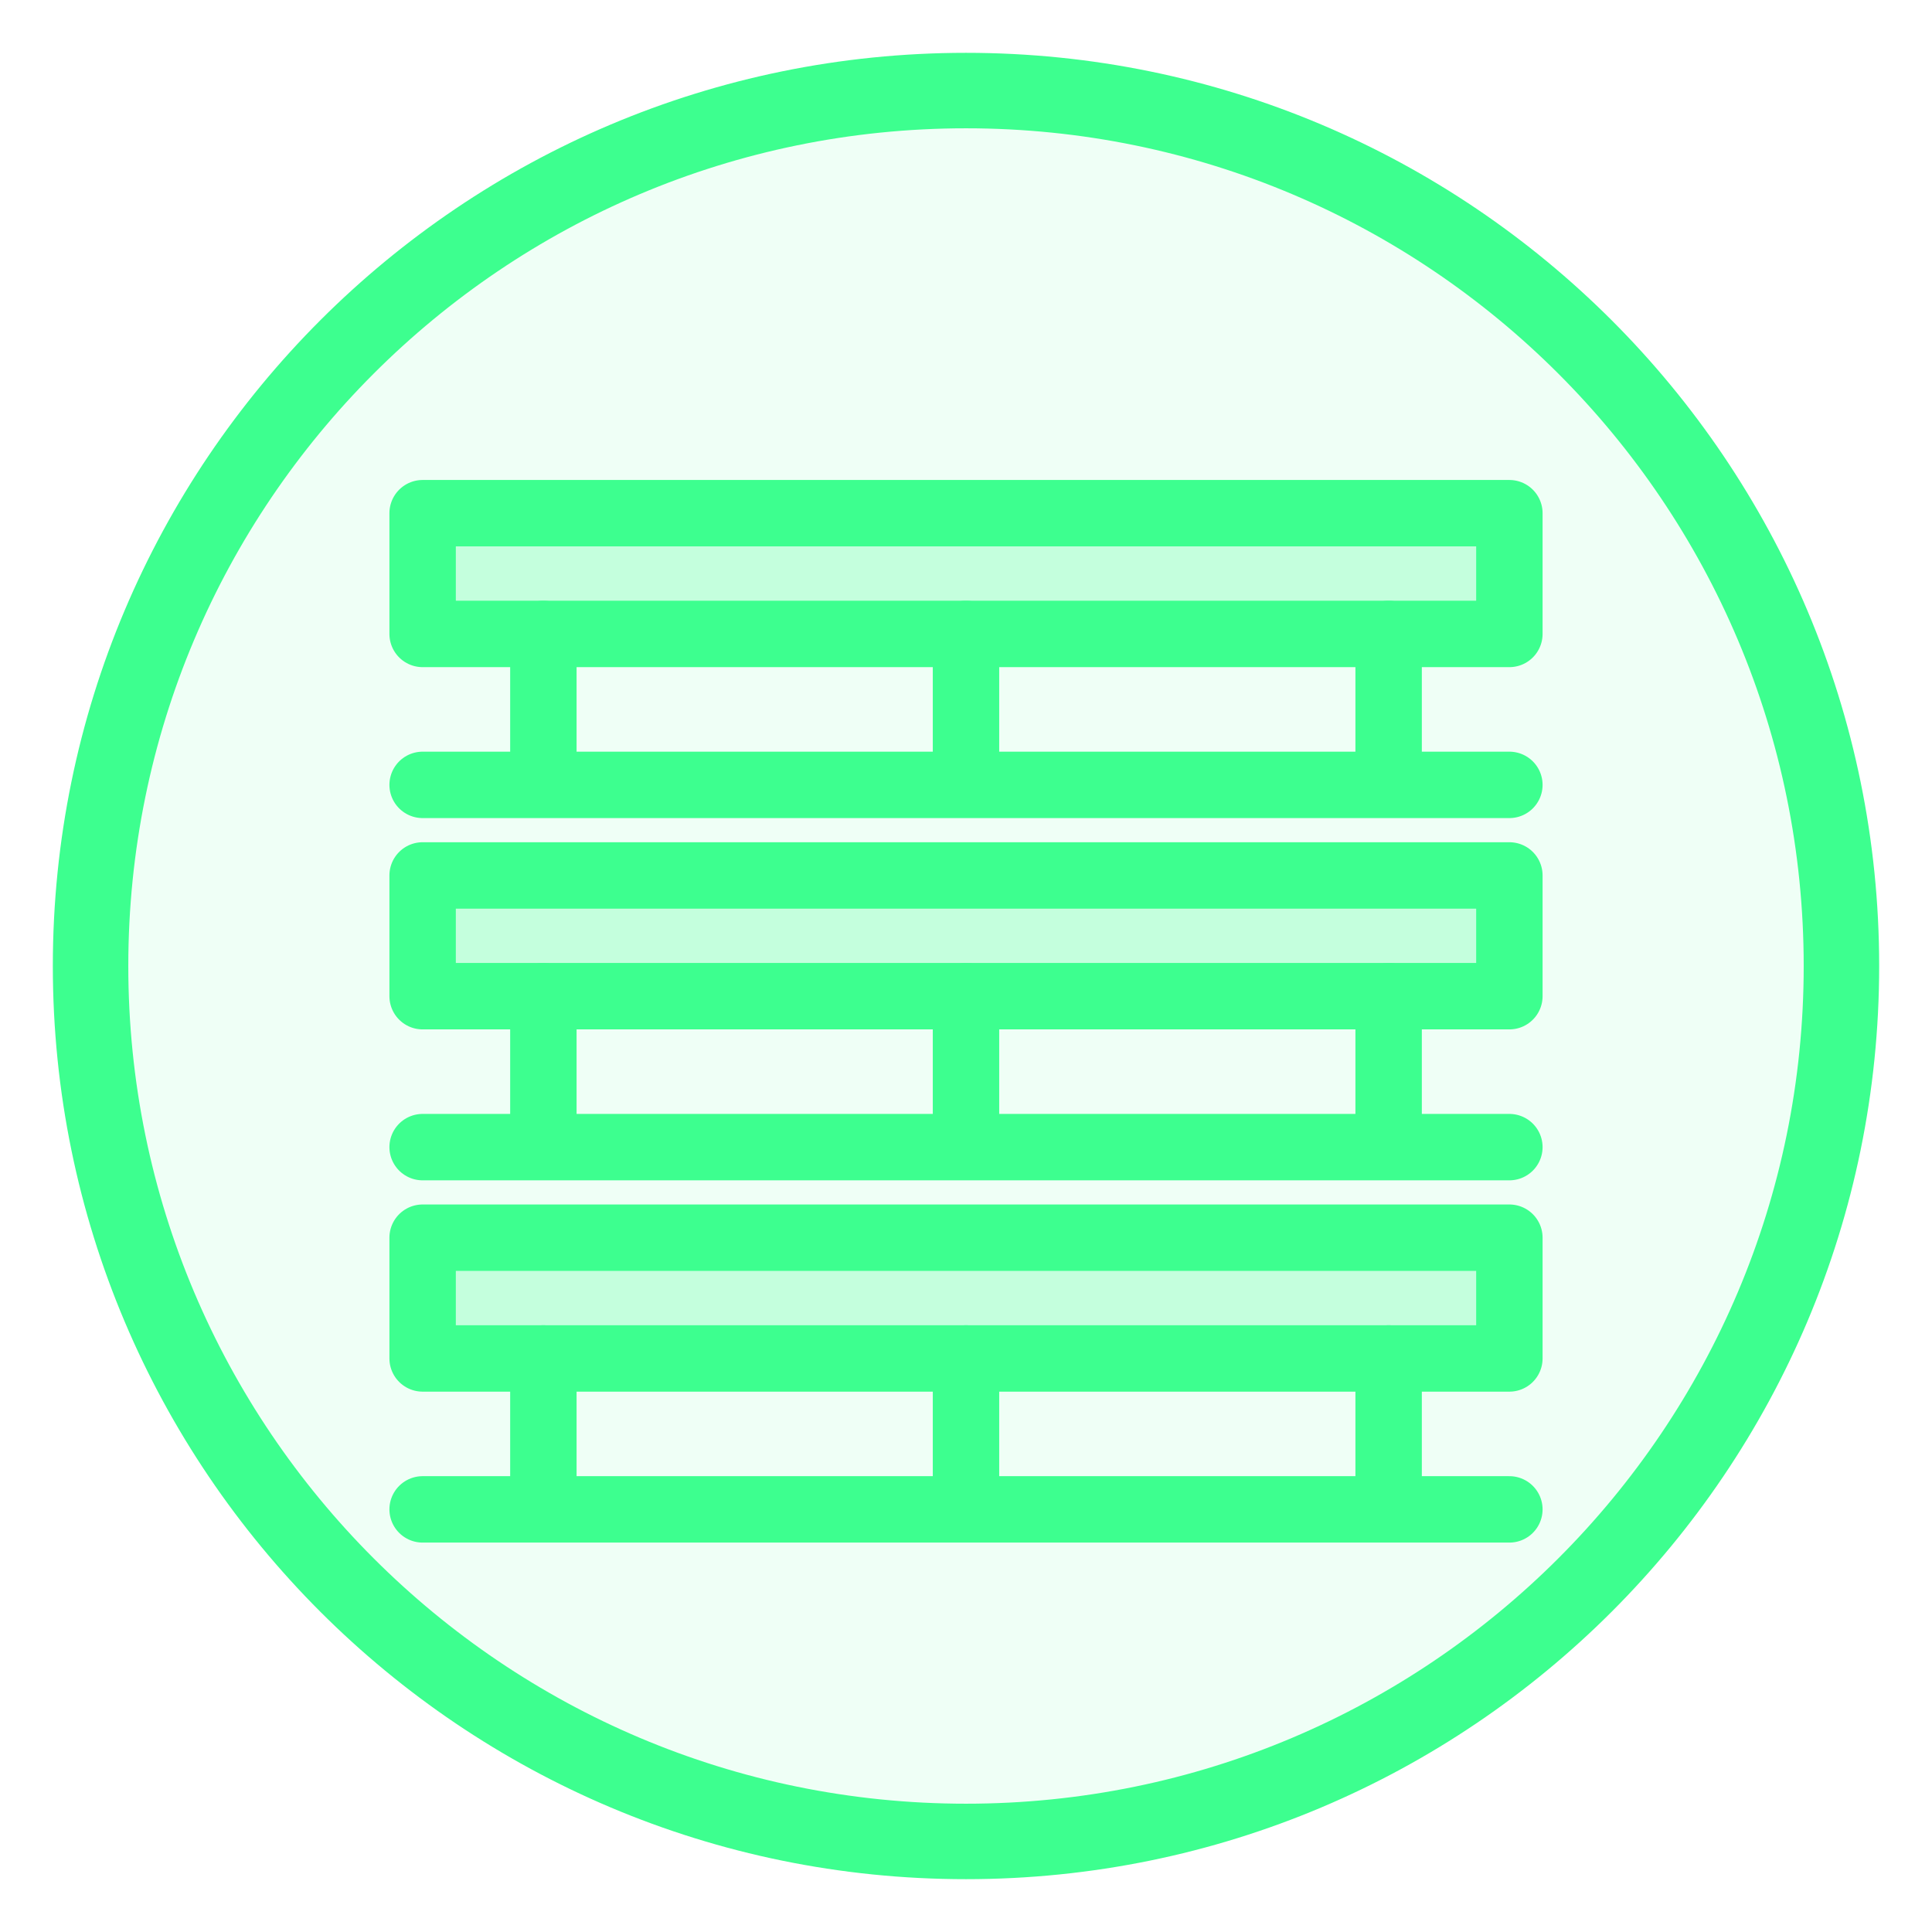
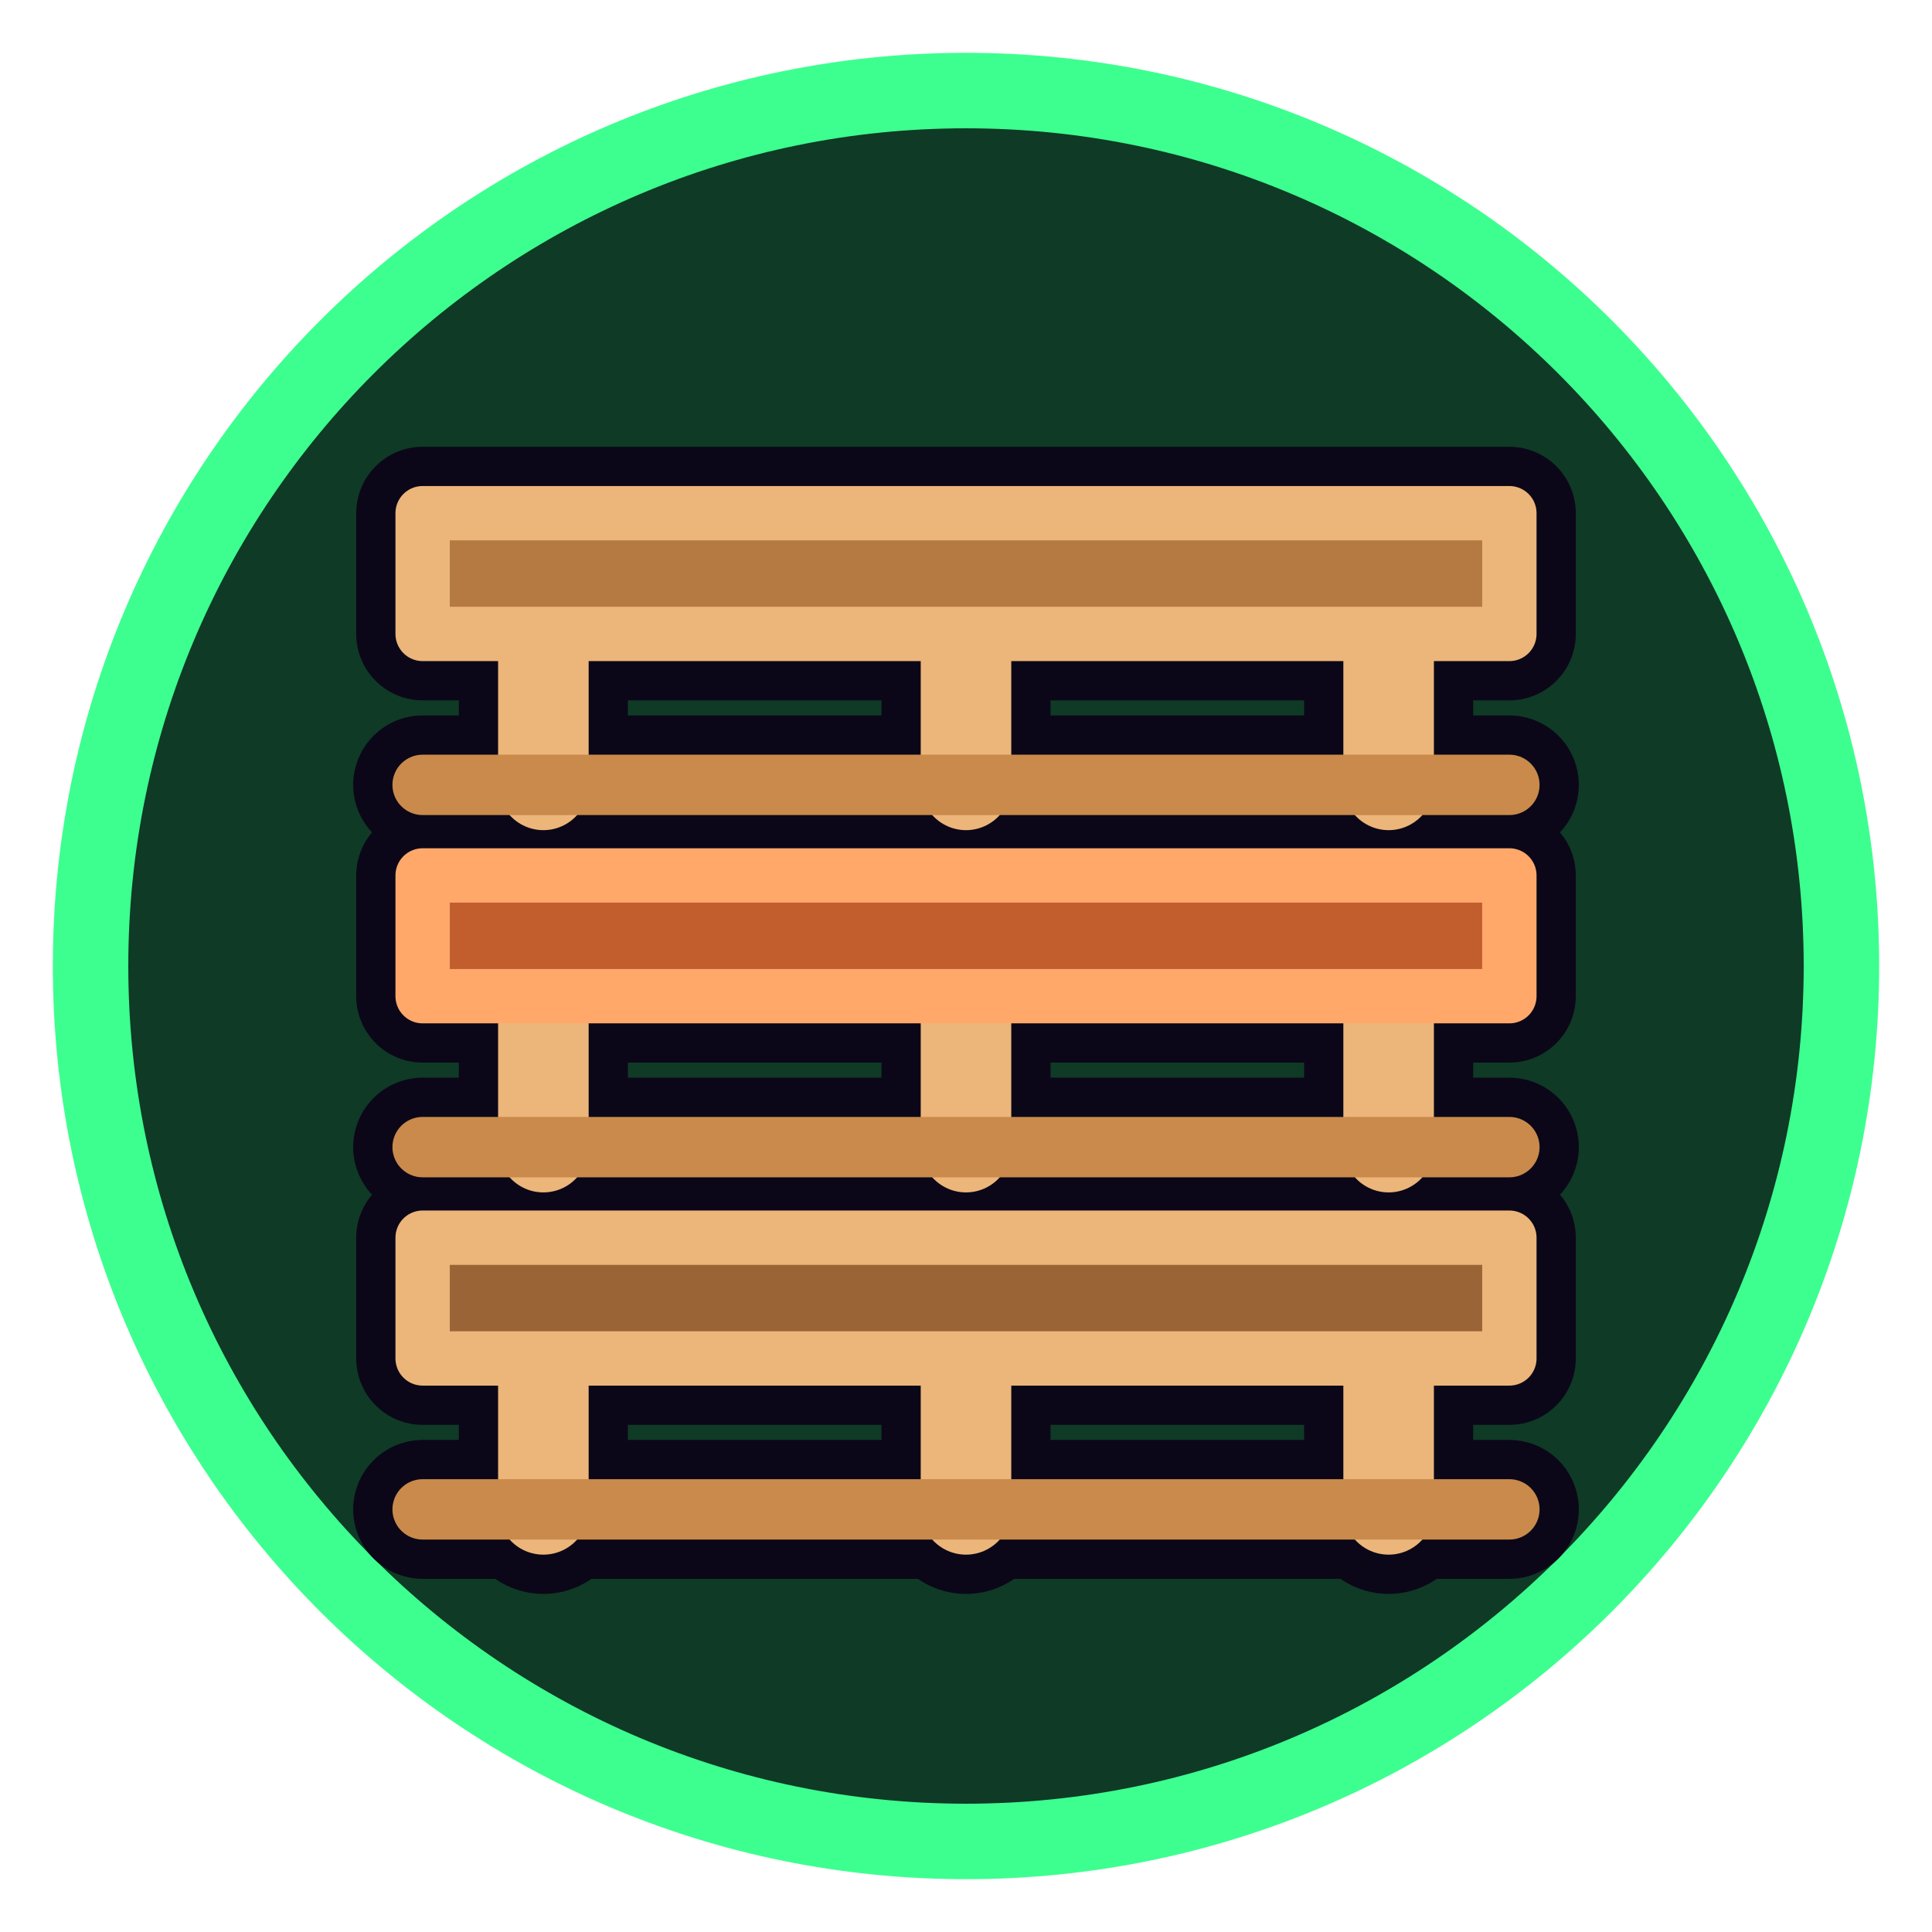
<svg xmlns="http://www.w3.org/2000/svg" viewBox="0 0 64 64" role="img" aria-label="Pallet Stack">
-   <circle cx="32" cy="32" r="29" fill="#3dff8f" fill-opacity=".08" stroke="#3dff8f" stroke-width="2.500" />
-   <path d="M14 17h36v4H14z" stroke-linecap="round" stroke-linejoin="round" fill="#3dff8f" fill-opacity=".24" stroke="#3dff8f" stroke-width="2.200" />
-   <path d="M18 21v5M32 21v5M46 21v5M14 26h36" stroke-linecap="round" stroke-linejoin="round" fill="none" stroke="#3dff8f" stroke-width="2.200" />
-   <path d="M14 29h36v4H14z" stroke-linecap="round" stroke-linejoin="round" fill="#3dff8f" fill-opacity=".24" stroke="#3dff8f" stroke-width="2.200" />
-   <path d="M18 33v5M32 33v5M46 33v5M14 38h36" stroke-linecap="round" stroke-linejoin="round" fill="none" stroke="#3dff8f" stroke-width="2.200" />
-   <path d="M14 41h36v4H14z" stroke-linecap="round" stroke-linejoin="round" fill="#3dff8f" fill-opacity=".24" stroke="#3dff8f" stroke-width="2.200" />
-   <path d="M18 45v5M32 45v5M46 45v5M14 50h36" stroke-linecap="round" stroke-linejoin="round" fill="none" stroke="#3dff8f" stroke-width="2.200" />
+   <circle cx="32" cy="32" r="29" fill="#0f3a26" fill-opacity="1" stroke="#3dff8f" stroke-width="2.5" />
+   <path d="M18 21v5M32 21v5M46 21v5M18 33v5M32 33v5M46 33v5M18 45v5M32 45v5M46 45v5" fill="none" fill-opacity="1" stroke="#0b0718" stroke-width="5.6" stroke-linecap="round" stroke-linejoin="round" />
+   <path d="M14 26h36M14 38h36M14 50h36" fill="none" fill-opacity="1" stroke="#0b0718" stroke-width="4.6" stroke-linecap="round" stroke-linejoin="round" />
+   <path d="M14 17h36v4H14z" fill="#0b0718" fill-opacity="1" stroke="#0b0718" stroke-width="4.4" stroke-linecap="round" stroke-linejoin="round" />
+   <path d="M14 29h36v4H14z" fill="#0b0718" fill-opacity="1" stroke="#0b0718" stroke-width="4.4" stroke-linecap="round" stroke-linejoin="round" />
+   <path d="M14 41h36v4H14z" fill="#0b0718" fill-opacity="1" stroke="#0b0718" stroke-width="4.4" stroke-linecap="round" stroke-linejoin="round" />
+   <path d="M18 21v5M32 21v5M46 21v5M18 33v5M32 33v5M46 33v5M18 45v5M32 45v5M46 45v5" fill="none" fill-opacity="1" stroke="#ecb57a" stroke-width="3" stroke-linecap="round" stroke-linejoin="round" />
+   <path d="M14 26h36M14 38h36M14 50h36" fill="none" fill-opacity="1" stroke="#c98a4b" stroke-width="2" stroke-linecap="round" stroke-linejoin="round" />
+   <path d="M14 17h36v4H14z" fill="#b47a42" fill-opacity="1" stroke="#ecb57a" stroke-width="1.8" stroke-linecap="round" stroke-linejoin="round" />
+   <path d="M14 29h36v4H14z" fill="#c25e2e" fill-opacity="1" stroke="#ffa86a" stroke-width="1.8" stroke-linecap="round" stroke-linejoin="round" />
+   <path d="M14 41h36v4H14z" fill="#9a6436" fill-opacity="1" stroke="#ecb57a" stroke-width="1.8" stroke-linecap="round" stroke-linejoin="round" />
</svg>
